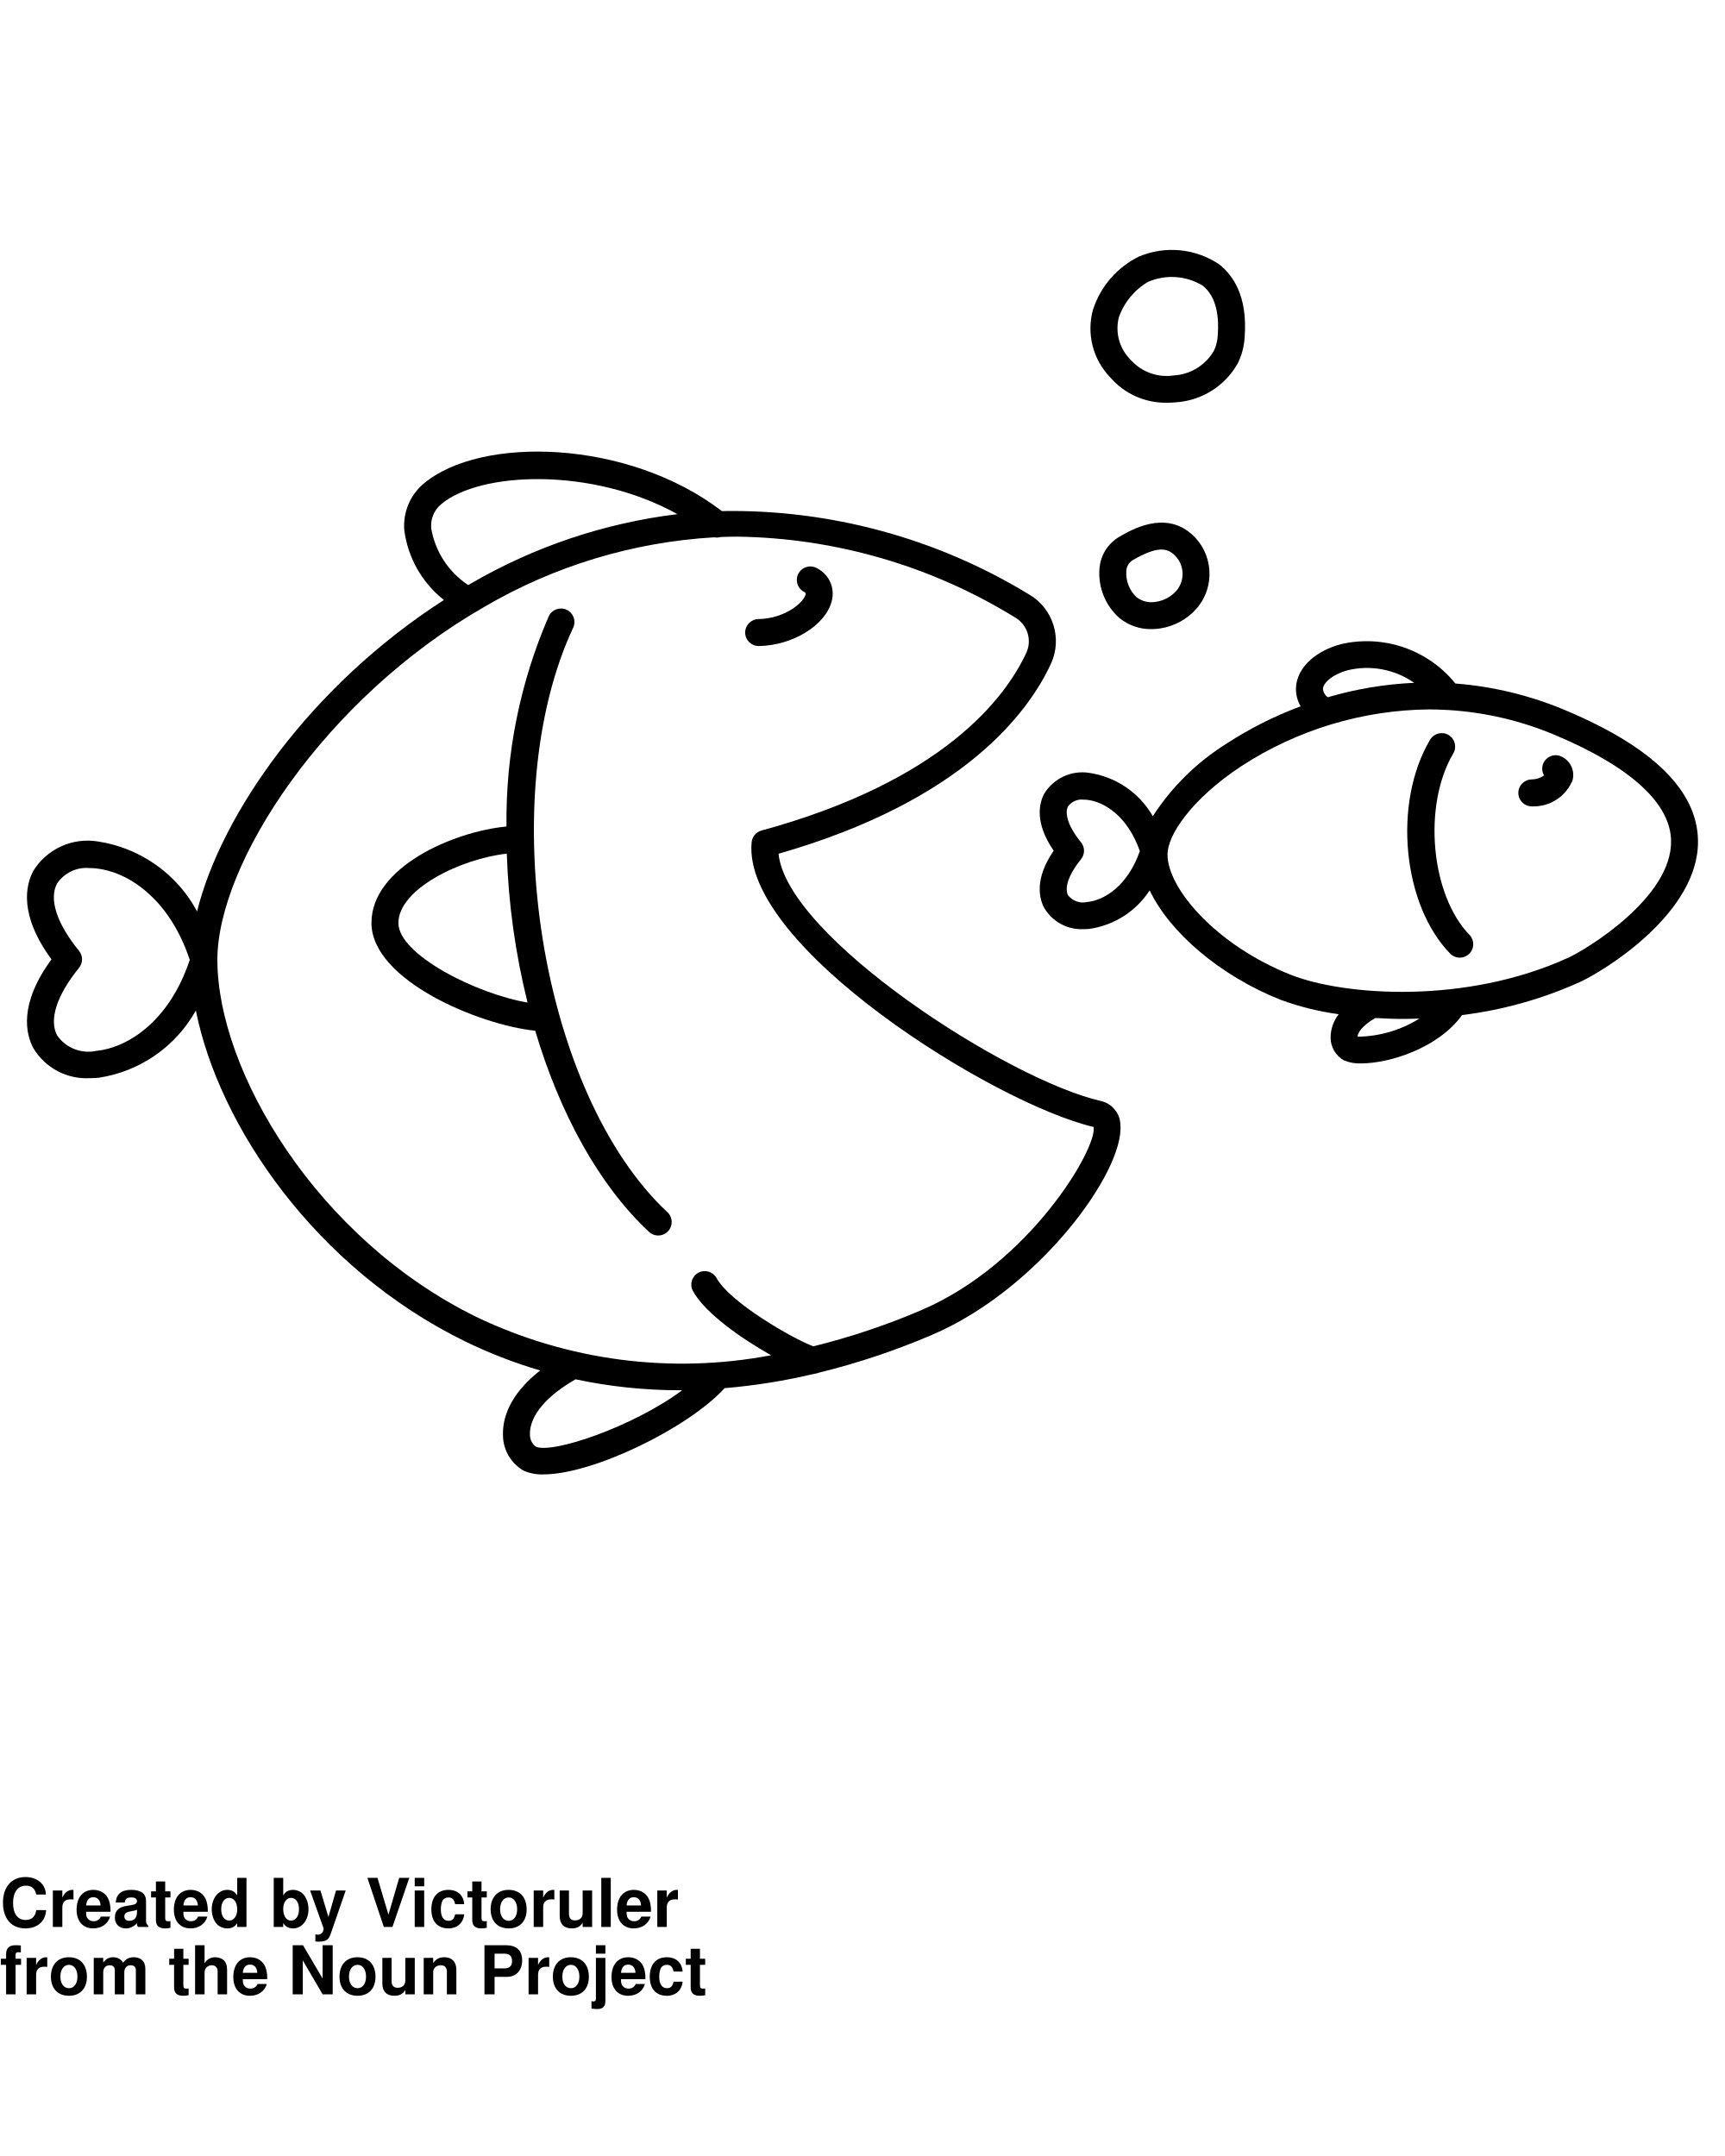
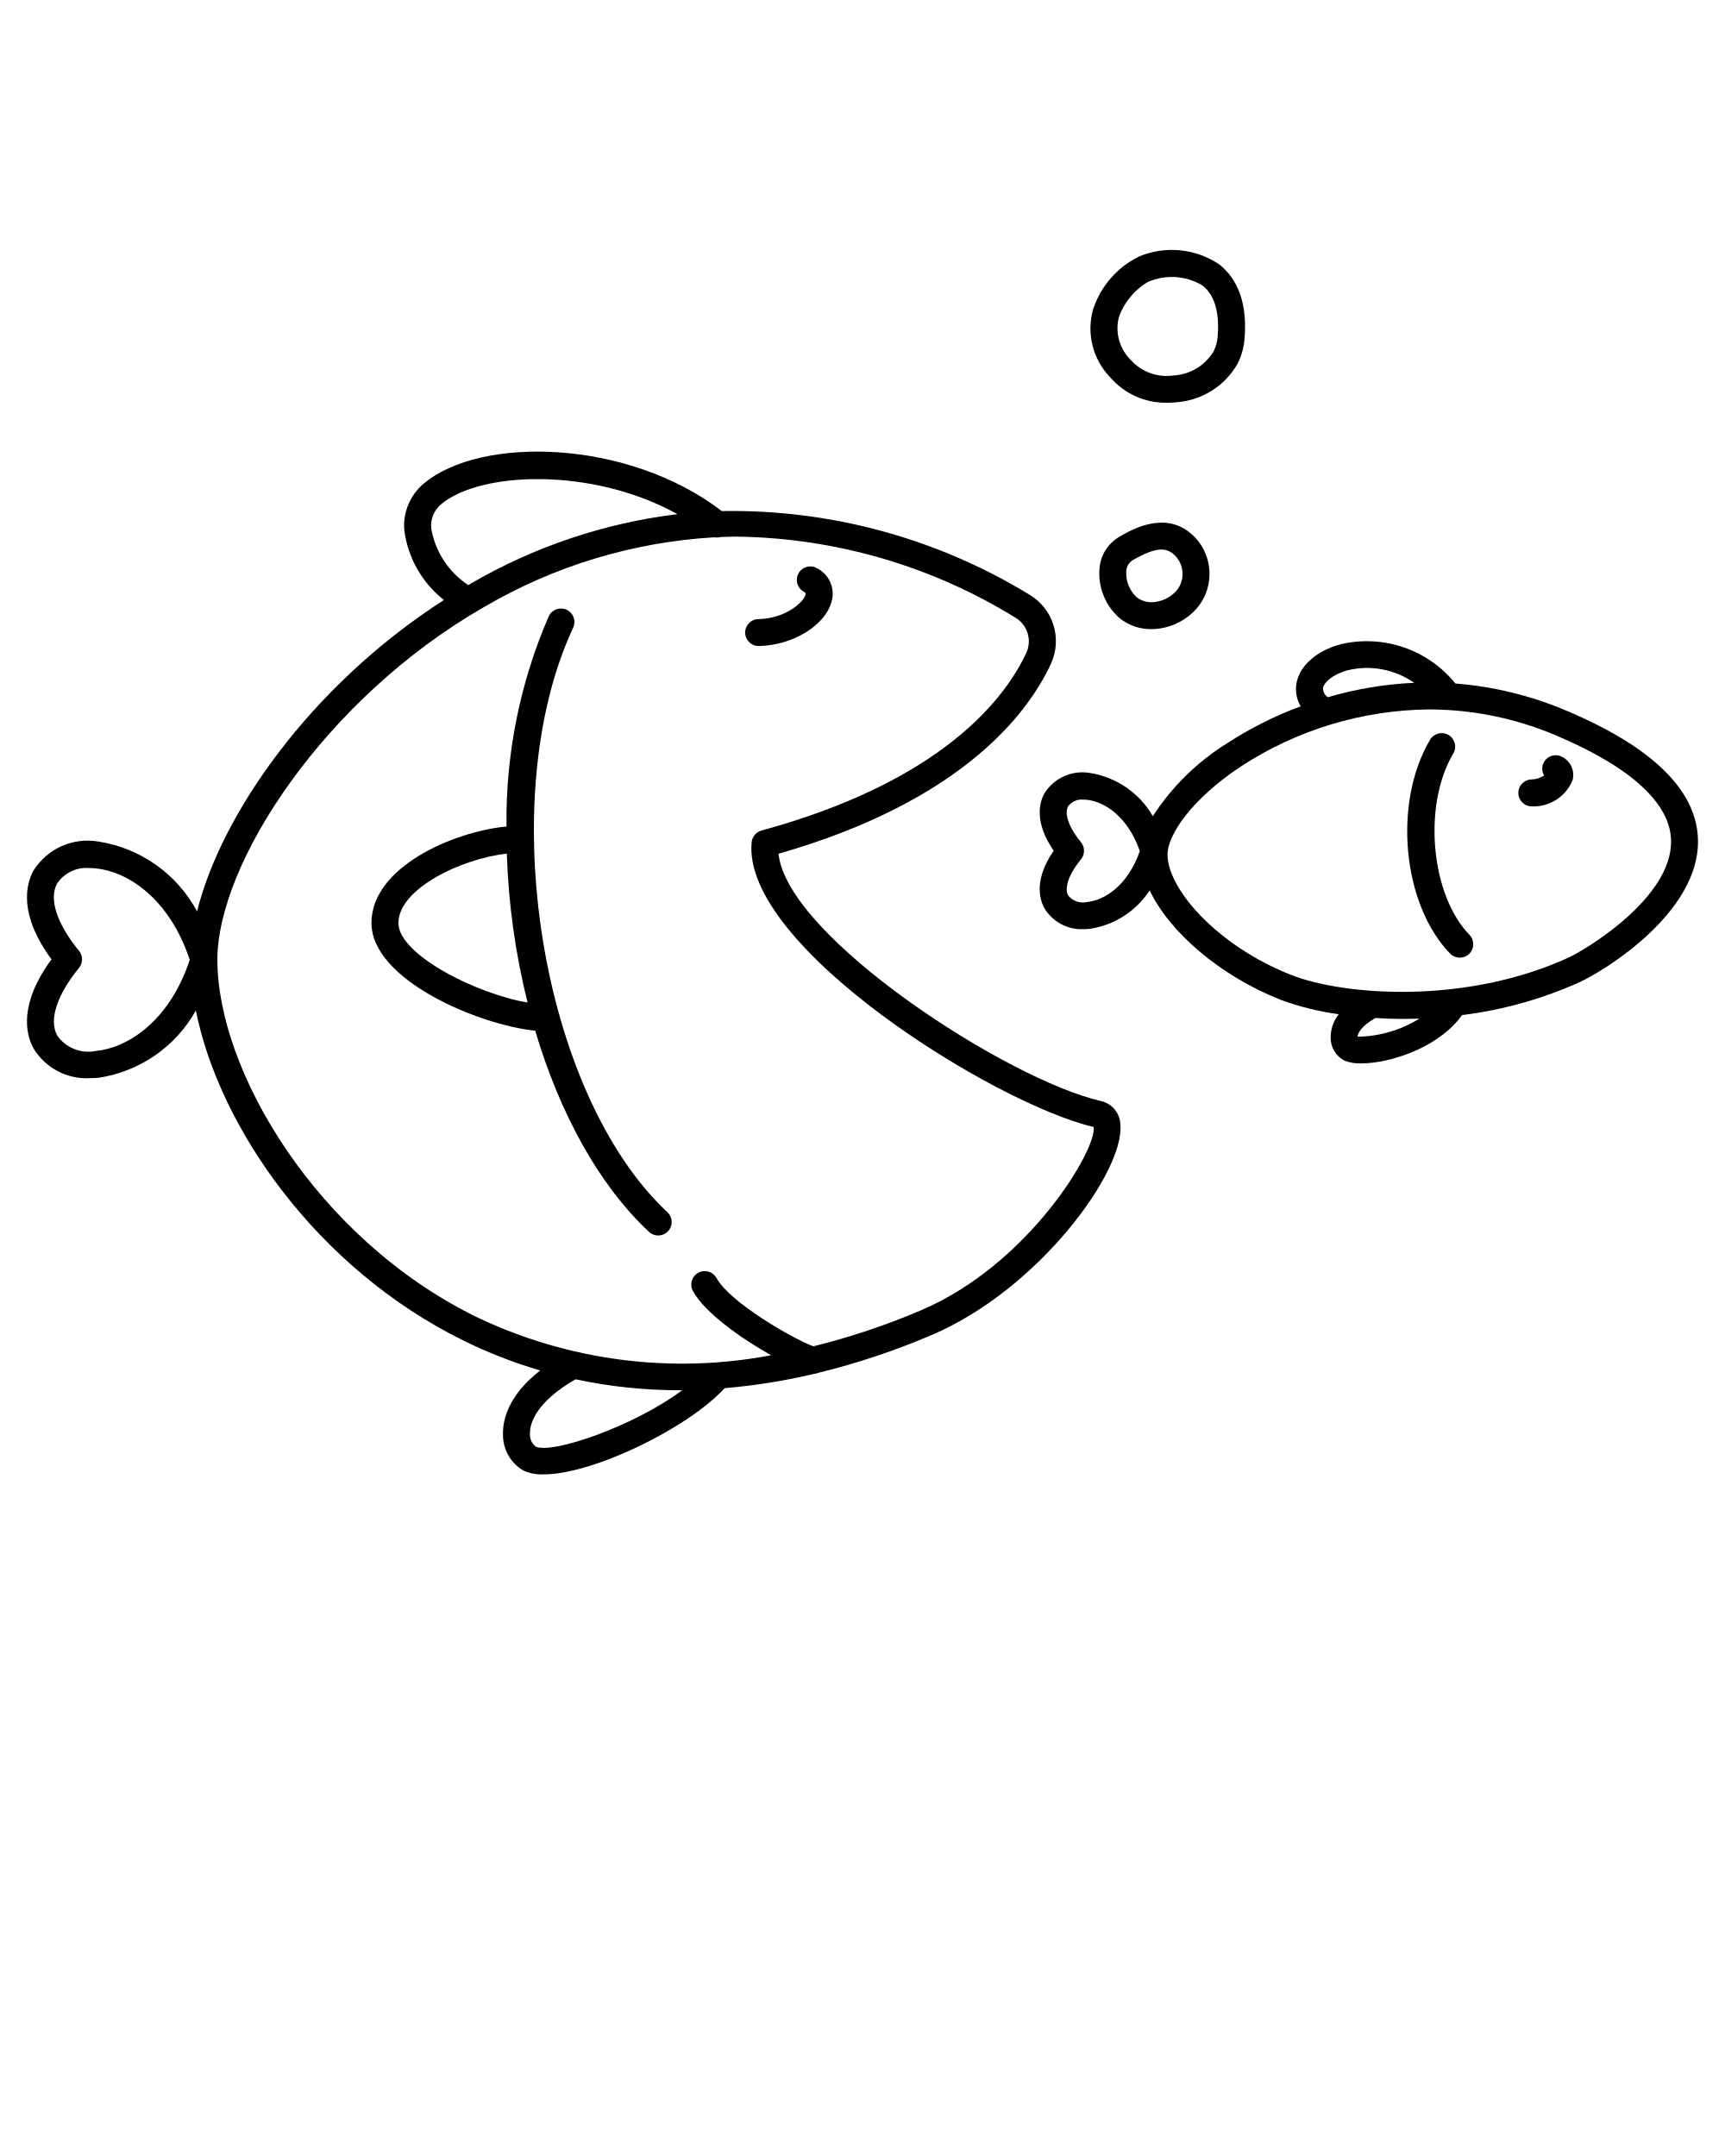
<svg xmlns="http://www.w3.org/2000/svg" viewBox="0 0 128 160" x="0px" y="0px">
  <g>
    <path d="M81.695,81.709c-6.873-1.553-23.3-12.16-23.926-18.351,13.707-3.928,18.543-10.491,20.21-14.092A4.013,4.013,0,0,0,76.336,44.1a42.372,42.372,0,0,0-22.775-6.173c-6.952-5.335-17.893-5.608-22.125-2.034A4.075,4.075,0,0,0,30,39.348a7.867,7.867,0,0,0,2.94,5.178c-9.908,6.365-16.536,15.906-18.316,23.109A10.054,10.054,0,0,0,7.3,62.452a4.737,4.737,0,0,0-4.827,2.174c-.562,1.049-1.087,3.253,1.348,6.569-2.438,3.324-1.91,5.538-1.344,6.593a4.6,4.6,0,0,0,4.213,2.224q.317,0,.644-.032a9.961,9.961,0,0,0,7.2-4.99c1.706,8.58,8.887,19.12,19.935,24.535a35.414,35.414,0,0,0,5.613,2.18c-2.391,1.865-2.776,3.685-2.759,4.713a3.056,3.056,0,0,0,1.521,2.717,3.346,3.346,0,0,0,1.482.282c3.686,0,10.734-3.438,13.445-6.4a44.789,44.789,0,0,0,6.659-1.067,1.007,1.007,0,0,0,.321-.078,54.035,54.035,0,0,0,8.4-2.807c7.9-3.368,14.3-12.115,13.985-15.616A1.849,1.849,0,0,0,81.695,81.709ZM32,39.224a2.067,2.067,0,0,1,.728-1.8c2.892-2.444,11.227-2.777,17.541.732a40.114,40.114,0,0,0-15.335,5.152c-.063.036-.122.076-.185.113A6.3,6.3,0,0,1,32,39.224ZM7.141,77.989a2.826,2.826,0,0,1-2.9-1.145c-.621-1.16-.03-2.99,1.622-5.017a1,1,0,0,0,0-1.264C4.211,68.54,3.618,66.72,4.233,65.57A2.62,2.62,0,0,1,6.65,64.421c.149,0,.3.008.455.022,2.274.219,5.432,2.132,6.975,6.79C12.544,75.867,9.4,77.771,7.141,77.989Zm32.6,29.359a1.124,1.124,0,0,1-.417-.964c-.011-.631.313-2.26,3.38-4.024a37.166,37.166,0,0,0,7.749.813c.056,0,.112,0,.167,0C46.931,105.914,40.9,107.933,39.736,107.348ZM68.363,97.229a52.092,52.092,0,0,1-8.01,2.684c-1.562-.581-6.213-3.271-7.188-5.076a1,1,0,0,0-1.76.949c.888,1.645,3.59,3.536,5.81,4.79A35.349,35.349,0,0,1,35.346,97.73C23.477,91.912,16.13,79.446,16.13,71.233c0-7.169,7.955-19.4,19.8-26.192A38.163,38.163,0,0,1,53,39.875a1,1,0,0,0,.476-.023c.42-.016.842-.026,1.269-.026a40.336,40.336,0,0,1,20.581,6,2.047,2.047,0,0,1,.84,2.6C74.613,51.776,70,57.947,56.506,61.635a1,1,0,0,0-.732.868c-.748,7.7,17.963,19.388,25.376,21.133C81.434,85.207,76.4,93.8,68.363,97.229Z" />
    <path d="M56.324,47.943c2.513-.05,4.93-1.541,5.389-3.323a2.116,2.116,0,0,0-1.081-2.446,1,1,0,1,0-1,1.732c.174.1.165.132.143.216-.153.6-1.525,1.782-3.492,1.821a1,1,0,0,0,.021,2Z" />
    <path d="M42.531,46.583a1,1,0,1,0-1.812-.848,38.007,38.007,0,0,0-3.136,15.6c-3.971.382-10.02,3.027-10.02,7.156,0,4.268,8.041,7.588,12.151,8,1.792,6.032,4.661,11.385,8.424,14.909a1,1,0,1,0,1.367-1.459C40.12,81.152,36.6,59.27,42.531,46.583ZM29.563,68.5c0-2.535,4.661-4.78,8.043-5.15A52.838,52.838,0,0,0,39.146,74.4C35.367,73.763,29.563,70.847,29.563,68.5Z" />
    <path d="M116.27,52.757a26.237,26.237,0,0,0-8.277-2.033,8.453,8.453,0,0,0-8.5-2.917c-1.823.49-3.087,1.621-3.3,2.952a2.522,2.522,0,0,0,.319,1.658,27.757,27.757,0,0,0-5.5,2.77,17.614,17.614,0,0,0-5.469,5.384,6.546,6.546,0,0,0-4.7-3.213A3.312,3.312,0,0,0,77.486,58.9c-.376.7-.738,2.141.7,4.233-1.441,2.1-1.076,3.54-.7,4.247a3.212,3.212,0,0,0,2.936,1.573c.142,0,.287-.007.434-.021a6.422,6.422,0,0,0,4.453-2.857c1.471,3.1,5.206,6.328,9.7,8.115a20.3,20.3,0,0,0,4.326,1.076,2.832,2.832,0,0,0-.6,1.708,1.927,1.927,0,0,0,1,1.724,2.968,2.968,0,0,0,1.27.218c2.125,0,5.744-1.157,7.483-3.586a30.274,30.274,0,0,0,8.72-2.441c1.876-.859,8.866-5.159,8.788-10.508C125.946,58.7,122.672,55.466,116.27,52.757Zm-18.1-1.685c.068-.435.724-1.033,1.841-1.334a6.112,6.112,0,0,1,4.926.935,27.053,27.053,0,0,0-6.41,1.07A.822.822,0,0,1,98.167,51.072ZM80.668,66.94a1.4,1.4,0,0,1-1.416-.5c-.233-.436-.1-1.367.96-2.671a1,1,0,0,0,0-1.264c-1.061-1.3-1.192-2.226-.962-2.656a1.242,1.242,0,0,1,1.146-.506c.082,0,.165,0,.25.012,1.267.122,3.027,1.2,3.933,3.805C83.678,65.751,81.928,66.819,80.668,66.94Zm20.068,9.994c-.005-.227.263-.785,1.322-1.387.666.041,1.348.069,2.057.069.4,0,.8-.013,1.209-.027A8.837,8.837,0,0,1,100.736,76.934Zm15.643-5.865c-7.626,3.491-16.652,2.839-20.626,1.261-5.456-2.168-9.121-6.362-9.121-8.919,0-1.408,1.716-4.061,5.483-6.557a26.028,26.028,0,0,1,13.927-4.208c.444,0,.9.018,1.354.044l.053,0a24.172,24.172,0,0,1,8.041,1.9c5.527,2.338,8.469,5.039,8.509,7.81C124.062,66.653,117.645,70.49,116.379,71.069Z" />
    <path d="M115.937,56.18a1,1,0,0,0-1.363,1.372,1.7,1.7,0,0,1-.92.291,1,1,0,0,0,.021,2h.02a3.125,3.125,0,0,0,2.992-1.936A1.508,1.508,0,0,0,115.937,56.18Z" />
    <path d="M107.838,55.916a1,1,0,0,0-1.721-1.02c-2.781,4.688-2.055,12.271,1.524,15.909a1,1,0,0,0,1.425-1.4C106.161,66.448,105.552,59.769,107.838,55.916Z" />
    <path d="M86.636,29.886c.218,0,.437-.011.659-.033a5.686,5.686,0,0,0,4.54-2.868,4.93,4.93,0,0,0,.52-1.955c.242-3.082-.9-4.651-1.905-5.425a6.307,6.307,0,0,0-5.916-.576h0a6.687,6.687,0,0,0-3.425,3.936A5.213,5.213,0,0,0,82.377,28,5.438,5.438,0,0,0,86.636,29.886Zm-3.621-6.315a4.939,4.939,0,0,1,2.173-2.653,4.423,4.423,0,0,1,4.04.27c1.108.856,1.228,2.477,1.133,3.685a2.991,2.991,0,0,1-.294,1.176A3.691,3.691,0,0,1,87.1,27.862a3.568,3.568,0,0,1-3.172-1.128A3.3,3.3,0,0,1,83.015,23.571Z" />
    <path d="M83.075,39.824a3,3,0,0,0-1.494,2.41,4.418,4.418,0,0,0,1.466,3.615,3.665,3.665,0,0,0,2.39.839,4.367,4.367,0,0,0,.66-.052,4.507,4.507,0,0,0,2.716-1.5,3.936,3.936,0,0,0-.451-5.549C86.387,37.912,83.981,39.3,83.075,39.824Zm4.669,2.611a1.922,1.922,0,0,1-.455,1.411,2.512,2.512,0,0,1-1.5.813,1.812,1.812,0,0,1-1.447-.335,2.431,2.431,0,0,1-.769-1.909.993.993,0,0,1,.5-.858c1.739-1,2.455-.9,2.994-.441A1.919,1.919,0,0,1,87.744,42.435Z" />
  </g>
-   <text x="0" y="143" fill="#000000" font-size="5px" font-weight="bold" font-family="'Helvetica Neue', Helvetica, Arial-Unicode, Arial, Sans-serif">Created by Victoruler</text>
-   <text x="0" y="148" fill="#000000" font-size="5px" font-weight="bold" font-family="'Helvetica Neue', Helvetica, Arial-Unicode, Arial, Sans-serif">from the Noun Project</text>
</svg>
